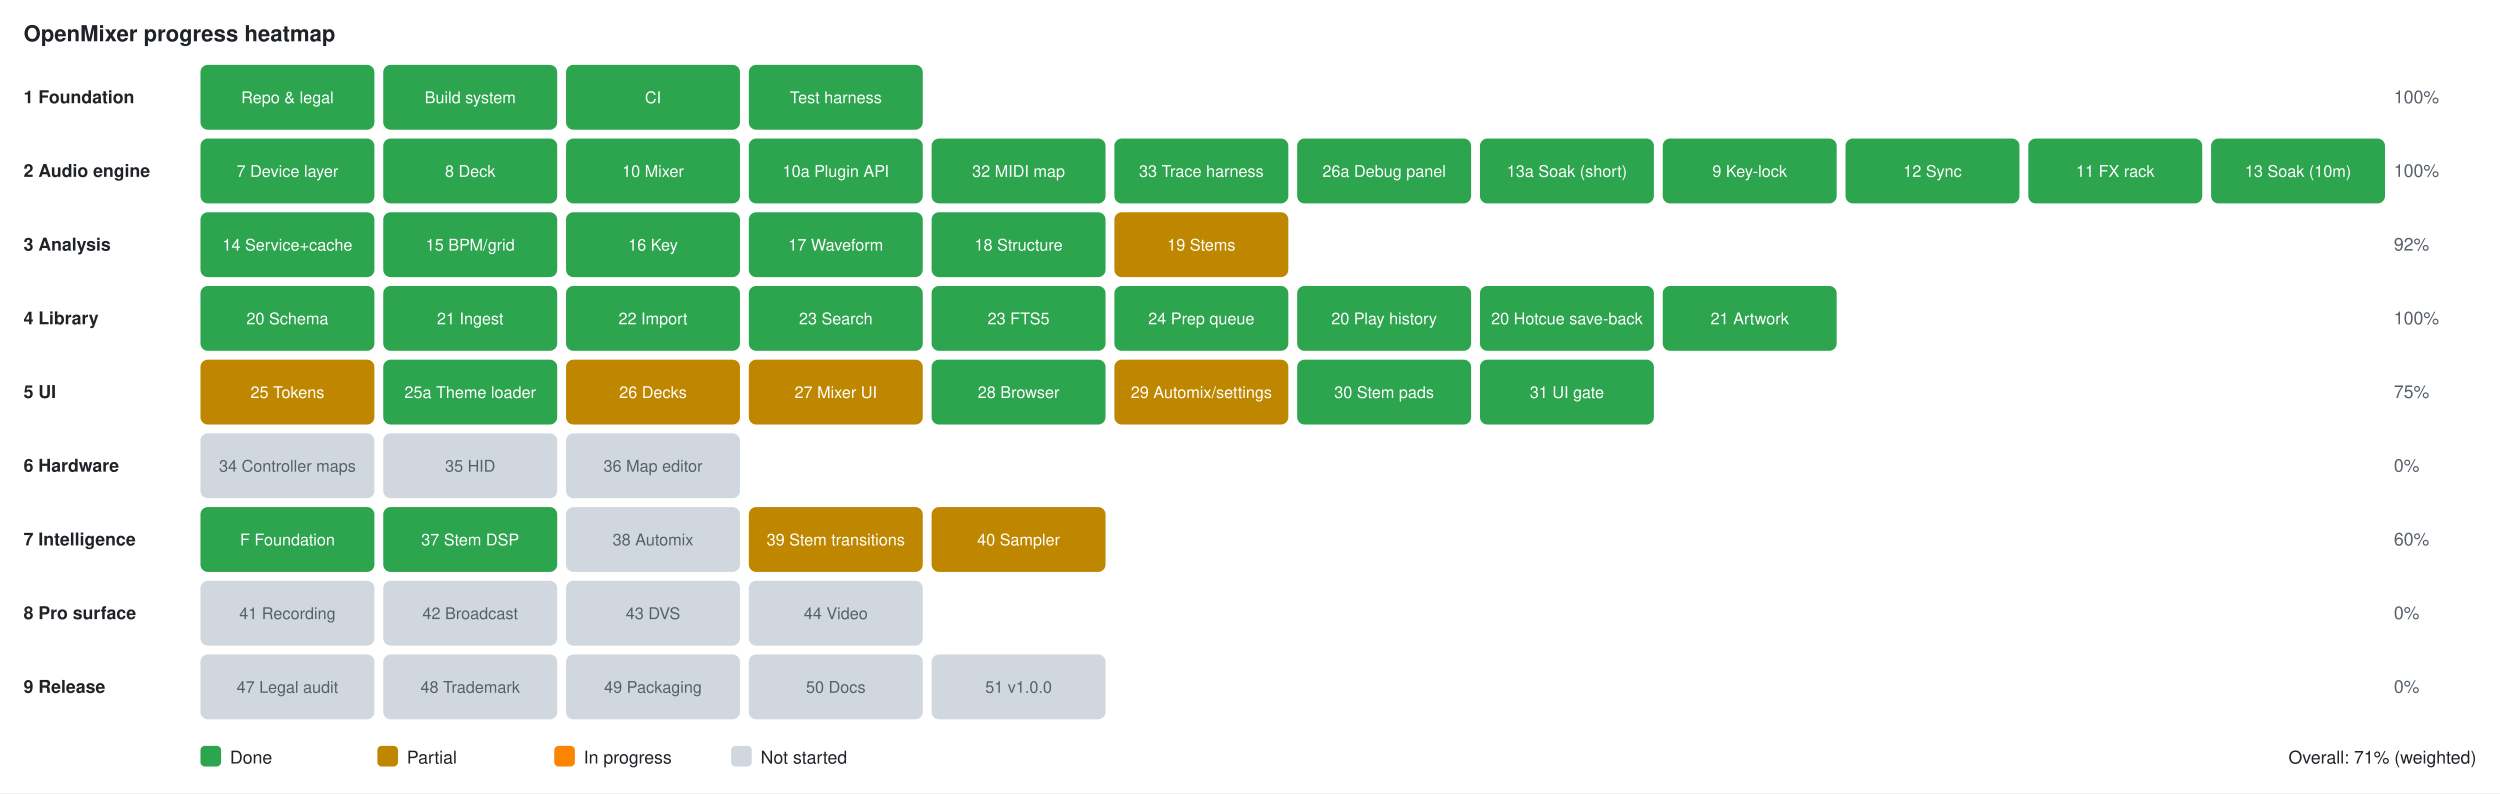
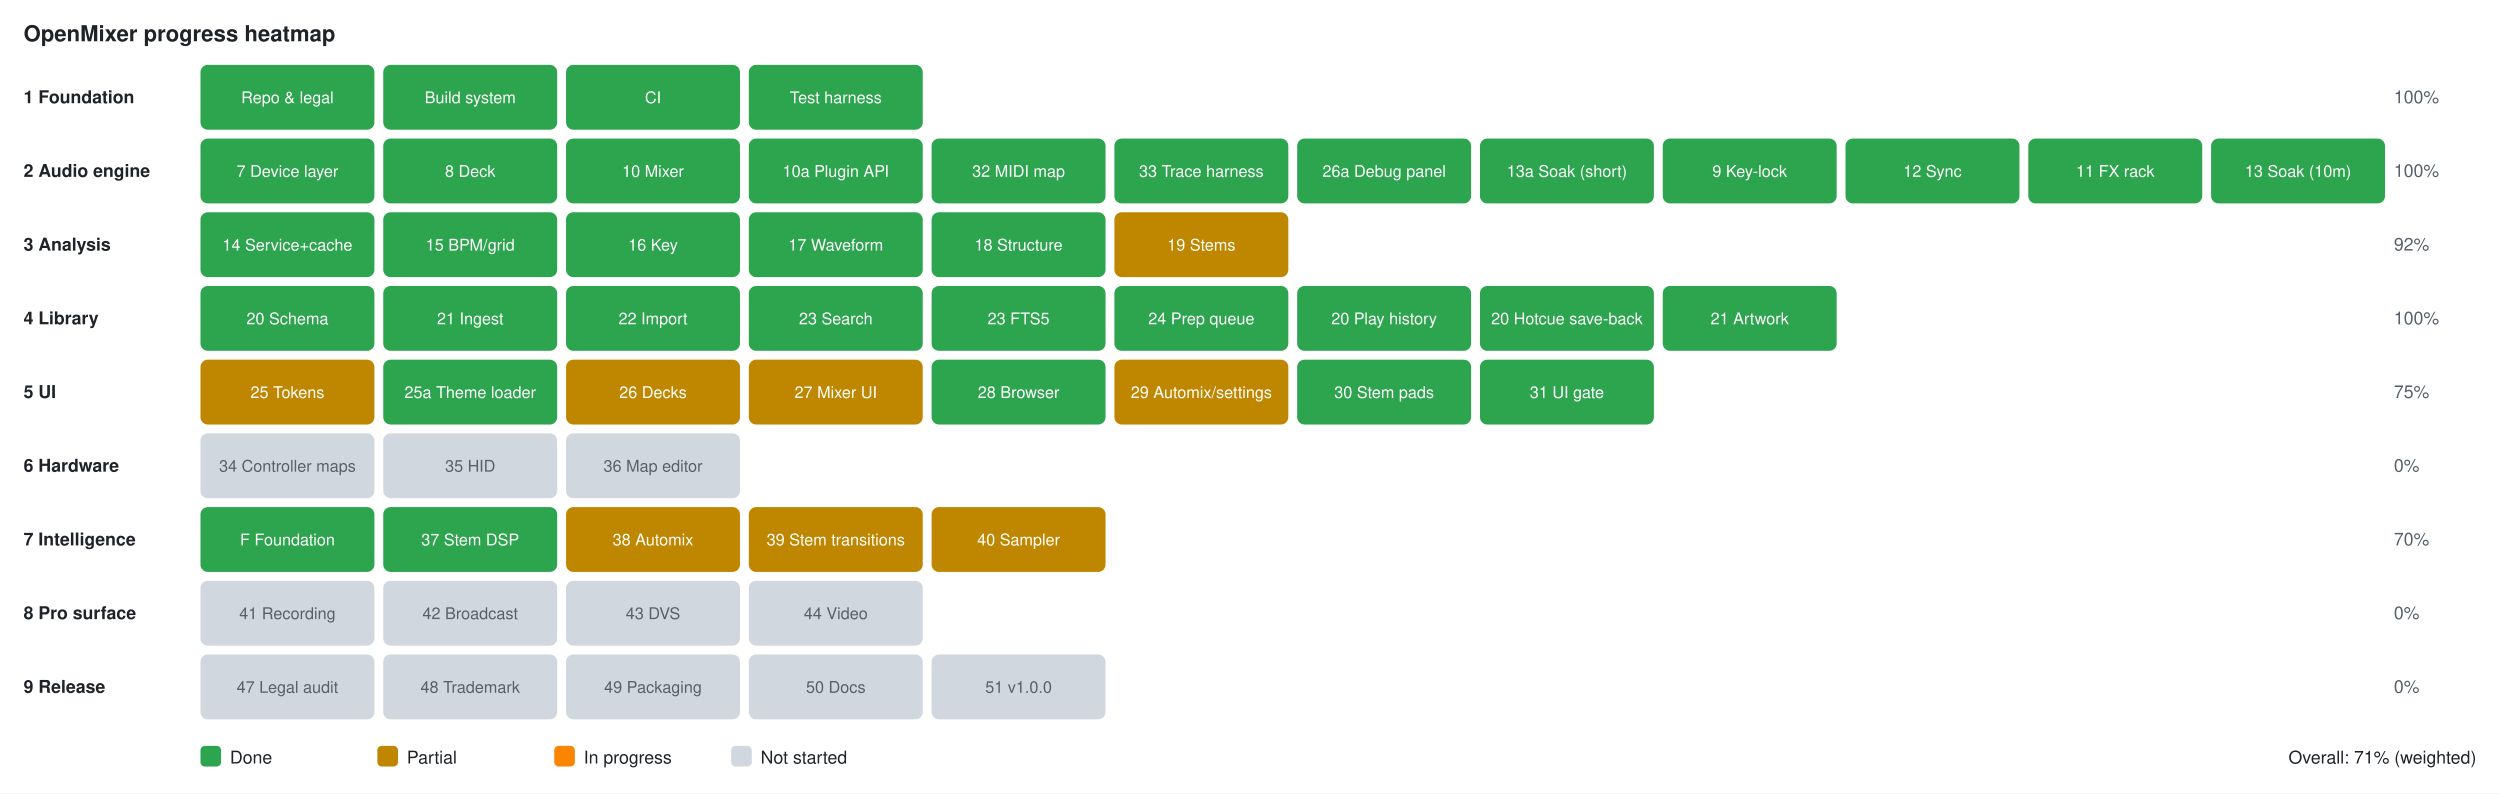
<svg xmlns="http://www.w3.org/2000/svg" width="1696" height="538" viewBox="0 0 1696 538" font-family="-apple-system,Segoe UI,Helvetica,Arial,sans-serif">
  <rect width="100%" height="100%" fill="#ffffff" />
  <text x="16" y="28" font-size="15" font-weight="600" fill="#1f2328">OpenMixer progress heatmap</text>
  <text x="16" y="70.0" font-size="12" font-weight="600" fill="#1f2328">1 Foundation</text>
  <g>
    <rect x="136" y="44" width="118" height="44" rx="5" fill="#2da44e" />
    <text x="195.0" y="70.0" font-size="11" text-anchor="middle" fill="#ffffff">Repo &amp; legal</text>
  </g>
  <g>
    <rect x="260" y="44" width="118" height="44" rx="5" fill="#2da44e" />
    <text x="319.0" y="70.0" font-size="11" text-anchor="middle" fill="#ffffff">Build system</text>
  </g>
  <g>
    <rect x="384" y="44" width="118" height="44" rx="5" fill="#2da44e" />
    <text x="443.0" y="70.0" font-size="11" text-anchor="middle" fill="#ffffff">CI</text>
  </g>
  <g>
    <rect x="508" y="44" width="118" height="44" rx="5" fill="#2da44e" />
    <text x="567.0" y="70.0" font-size="11" text-anchor="middle" fill="#ffffff">Test harness</text>
  </g>
  <text x="1624" y="70.0" font-size="12" fill="#57606a">100%</text>
  <text x="16" y="120.0" font-size="12" font-weight="600" fill="#1f2328">2 Audio engine</text>
  <g>
    <rect x="136" y="94" width="118" height="44" rx="5" fill="#2da44e" />
    <text x="195.0" y="120.0" font-size="11" text-anchor="middle" fill="#ffffff">7 Device layer</text>
  </g>
  <g>
    <rect x="260" y="94" width="118" height="44" rx="5" fill="#2da44e" />
    <text x="319.0" y="120.0" font-size="11" text-anchor="middle" fill="#ffffff">8 Deck</text>
  </g>
  <g>
    <rect x="384" y="94" width="118" height="44" rx="5" fill="#2da44e" />
    <text x="443.0" y="120.0" font-size="11" text-anchor="middle" fill="#ffffff">10 Mixer</text>
  </g>
  <g>
    <rect x="508" y="94" width="118" height="44" rx="5" fill="#2da44e" />
    <text x="567.0" y="120.0" font-size="11" text-anchor="middle" fill="#ffffff">10a Plugin API</text>
  </g>
  <g>
    <rect x="632" y="94" width="118" height="44" rx="5" fill="#2da44e" />
    <text x="691.0" y="120.0" font-size="11" text-anchor="middle" fill="#ffffff">32 MIDI map</text>
  </g>
  <g>
    <rect x="756" y="94" width="118" height="44" rx="5" fill="#2da44e" />
    <text x="815.0" y="120.0" font-size="11" text-anchor="middle" fill="#ffffff">33 Trace harness</text>
  </g>
  <g>
    <rect x="880" y="94" width="118" height="44" rx="5" fill="#2da44e" />
    <text x="939.0" y="120.0" font-size="11" text-anchor="middle" fill="#ffffff">26a Debug panel</text>
  </g>
  <g>
    <rect x="1004" y="94" width="118" height="44" rx="5" fill="#2da44e" />
    <text x="1063.0" y="120.0" font-size="11" text-anchor="middle" fill="#ffffff">13a Soak (short)</text>
  </g>
  <g>
    <rect x="1128" y="94" width="118" height="44" rx="5" fill="#2da44e" />
    <text x="1187.0" y="120.0" font-size="11" text-anchor="middle" fill="#ffffff">9 Key-lock</text>
  </g>
  <g>
    <rect x="1252" y="94" width="118" height="44" rx="5" fill="#2da44e" />
    <text x="1311.0" y="120.0" font-size="11" text-anchor="middle" fill="#ffffff">12 Sync</text>
  </g>
  <g>
    <rect x="1376" y="94" width="118" height="44" rx="5" fill="#2da44e" />
    <text x="1435.0" y="120.0" font-size="11" text-anchor="middle" fill="#ffffff">11 FX rack</text>
  </g>
  <g>
    <rect x="1500" y="94" width="118" height="44" rx="5" fill="#2da44e" />
    <text x="1559.0" y="120.0" font-size="11" text-anchor="middle" fill="#ffffff">13 Soak (10m)</text>
  </g>
  <text x="1624" y="120.0" font-size="12" fill="#57606a">100%</text>
  <text x="16" y="170.0" font-size="12" font-weight="600" fill="#1f2328">3 Analysis</text>
  <g>
    <rect x="136" y="144" width="118" height="44" rx="5" fill="#2da44e" />
    <text x="195.0" y="170.0" font-size="11" text-anchor="middle" fill="#ffffff">14 Service+cache</text>
  </g>
  <g>
    <rect x="260" y="144" width="118" height="44" rx="5" fill="#2da44e" />
    <text x="319.0" y="170.0" font-size="11" text-anchor="middle" fill="#ffffff">15 BPM/grid</text>
  </g>
  <g>
    <rect x="384" y="144" width="118" height="44" rx="5" fill="#2da44e" />
    <text x="443.0" y="170.0" font-size="11" text-anchor="middle" fill="#ffffff">16 Key</text>
  </g>
  <g>
    <rect x="508" y="144" width="118" height="44" rx="5" fill="#2da44e" />
    <text x="567.0" y="170.0" font-size="11" text-anchor="middle" fill="#ffffff">17 Waveform</text>
  </g>
  <g>
    <rect x="632" y="144" width="118" height="44" rx="5" fill="#2da44e" />
    <text x="691.0" y="170.0" font-size="11" text-anchor="middle" fill="#ffffff">18 Structure</text>
  </g>
  <g>
    <rect x="756" y="144" width="118" height="44" rx="5" fill="#bf8700" />
    <text x="815.0" y="170.0" font-size="11" text-anchor="middle" fill="#ffffff">19 Stems</text>
  </g>
  <text x="1624" y="170.0" font-size="12" fill="#57606a">92%</text>
  <text x="16" y="220.0" font-size="12" font-weight="600" fill="#1f2328">4 Library</text>
  <g>
    <rect x="136" y="194" width="118" height="44" rx="5" fill="#2da44e" />
    <text x="195.0" y="220.0" font-size="11" text-anchor="middle" fill="#ffffff">20 Schema</text>
  </g>
  <g>
    <rect x="260" y="194" width="118" height="44" rx="5" fill="#2da44e" />
    <text x="319.0" y="220.0" font-size="11" text-anchor="middle" fill="#ffffff">21 Ingest</text>
  </g>
  <g>
    <rect x="384" y="194" width="118" height="44" rx="5" fill="#2da44e" />
    <text x="443.0" y="220.0" font-size="11" text-anchor="middle" fill="#ffffff">22 Import</text>
  </g>
  <g>
    <rect x="508" y="194" width="118" height="44" rx="5" fill="#2da44e" />
    <text x="567.0" y="220.0" font-size="11" text-anchor="middle" fill="#ffffff">23 Search</text>
  </g>
  <g>
    <rect x="632" y="194" width="118" height="44" rx="5" fill="#2da44e" />
    <text x="691.0" y="220.0" font-size="11" text-anchor="middle" fill="#ffffff">23 FTS5</text>
  </g>
  <g>
    <rect x="756" y="194" width="118" height="44" rx="5" fill="#2da44e" />
    <text x="815.0" y="220.0" font-size="11" text-anchor="middle" fill="#ffffff">24 Prep queue</text>
  </g>
  <g>
    <rect x="880" y="194" width="118" height="44" rx="5" fill="#2da44e" />
    <text x="939.0" y="220.0" font-size="11" text-anchor="middle" fill="#ffffff">20 Play history</text>
  </g>
  <g>
    <rect x="1004" y="194" width="118" height="44" rx="5" fill="#2da44e" />
    <text x="1063.0" y="220.0" font-size="11" text-anchor="middle" fill="#ffffff">20 Hotcue save-back</text>
  </g>
  <g>
    <rect x="1128" y="194" width="118" height="44" rx="5" fill="#2da44e" />
    <text x="1187.0" y="220.0" font-size="11" text-anchor="middle" fill="#ffffff">21 Artwork</text>
  </g>
  <text x="1624" y="220.0" font-size="12" fill="#57606a">100%</text>
  <text x="16" y="270.0" font-size="12" font-weight="600" fill="#1f2328">5 UI</text>
  <g>
    <rect x="136" y="244" width="118" height="44" rx="5" fill="#bf8700" />
    <text x="195.0" y="270.0" font-size="11" text-anchor="middle" fill="#ffffff">25 Tokens</text>
  </g>
  <g>
    <rect x="260" y="244" width="118" height="44" rx="5" fill="#2da44e" />
    <text x="319.0" y="270.0" font-size="11" text-anchor="middle" fill="#ffffff">25a Theme loader</text>
  </g>
  <g>
    <rect x="384" y="244" width="118" height="44" rx="5" fill="#bf8700" />
    <text x="443.0" y="270.0" font-size="11" text-anchor="middle" fill="#ffffff">26 Decks</text>
  </g>
  <g>
    <rect x="508" y="244" width="118" height="44" rx="5" fill="#bf8700" />
    <text x="567.0" y="270.0" font-size="11" text-anchor="middle" fill="#ffffff">27 Mixer UI</text>
  </g>
  <g>
    <rect x="632" y="244" width="118" height="44" rx="5" fill="#2da44e" />
    <text x="691.0" y="270.0" font-size="11" text-anchor="middle" fill="#ffffff">28 Browser</text>
  </g>
  <g>
    <rect x="756" y="244" width="118" height="44" rx="5" fill="#bf8700" />
    <text x="815.0" y="270.0" font-size="11" text-anchor="middle" fill="#ffffff">29 Automix/settings</text>
  </g>
  <g>
    <rect x="880" y="244" width="118" height="44" rx="5" fill="#2da44e" />
    <text x="939.0" y="270.0" font-size="11" text-anchor="middle" fill="#ffffff">30 Stem pads</text>
  </g>
  <g>
    <rect x="1004" y="244" width="118" height="44" rx="5" fill="#2da44e" />
    <text x="1063.0" y="270.0" font-size="11" text-anchor="middle" fill="#ffffff">31 UI gate</text>
  </g>
  <text x="1624" y="270.0" font-size="12" fill="#57606a">75%</text>
  <text x="16" y="320.0" font-size="12" font-weight="600" fill="#1f2328">6 Hardware</text>
  <g>
    <rect x="136" y="294" width="118" height="44" rx="5" fill="#d0d7de" />
    <text x="195.0" y="320.0" font-size="11" text-anchor="middle" fill="#57606a">34 Controller maps</text>
  </g>
  <g>
    <rect x="260" y="294" width="118" height="44" rx="5" fill="#d0d7de" />
    <text x="319.0" y="320.0" font-size="11" text-anchor="middle" fill="#57606a">35 HID</text>
  </g>
  <g>
    <rect x="384" y="294" width="118" height="44" rx="5" fill="#d0d7de" />
    <text x="443.0" y="320.0" font-size="11" text-anchor="middle" fill="#57606a">36 Map editor</text>
  </g>
  <text x="1624" y="320.0" font-size="12" fill="#57606a">0%</text>
  <text x="16" y="370.0" font-size="12" font-weight="600" fill="#1f2328">7 Intelligence</text>
  <g>
    <rect x="136" y="344" width="118" height="44" rx="5" fill="#2da44e" />
    <text x="195.0" y="370.0" font-size="11" text-anchor="middle" fill="#ffffff">F Foundation</text>
  </g>
  <g>
    <rect x="260" y="344" width="118" height="44" rx="5" fill="#2da44e" />
    <text x="319.0" y="370.0" font-size="11" text-anchor="middle" fill="#ffffff">37 Stem DSP</text>
  </g>
  <g>
-     <rect x="384" y="344" width="118" height="44" rx="5" fill="#d0d7de" />
-     <text x="443.0" y="370.0" font-size="11" text-anchor="middle" fill="#57606a">38 Automix</text>
+     <rect x="384" y="344" width="118" height="44" rx="5" fill="#bf8700" />
+     <text x="443.0" y="370.0" font-size="11" text-anchor="middle" fill="#ffffff">38 Automix</text>
  </g>
  <g>
    <rect x="508" y="344" width="118" height="44" rx="5" fill="#bf8700" />
    <text x="567.0" y="370.0" font-size="11" text-anchor="middle" fill="#ffffff">39 Stem transitions</text>
  </g>
  <g>
    <rect x="632" y="344" width="118" height="44" rx="5" fill="#bf8700" />
    <text x="691.0" y="370.0" font-size="11" text-anchor="middle" fill="#ffffff">40 Sampler</text>
  </g>
-   <text x="1624" y="370.0" font-size="12" fill="#57606a">60%</text>
+   <text x="1624" y="370.0" font-size="12" fill="#57606a">70%</text>
  <text x="16" y="420.0" font-size="12" font-weight="600" fill="#1f2328">8 Pro surface</text>
  <g>
    <rect x="136" y="394" width="118" height="44" rx="5" fill="#d0d7de" />
    <text x="195.0" y="420.0" font-size="11" text-anchor="middle" fill="#57606a">41 Recording</text>
  </g>
  <g>
    <rect x="260" y="394" width="118" height="44" rx="5" fill="#d0d7de" />
    <text x="319.0" y="420.0" font-size="11" text-anchor="middle" fill="#57606a">42 Broadcast</text>
  </g>
  <g>
    <rect x="384" y="394" width="118" height="44" rx="5" fill="#d0d7de" />
    <text x="443.0" y="420.0" font-size="11" text-anchor="middle" fill="#57606a">43 DVS</text>
  </g>
  <g>
    <rect x="508" y="394" width="118" height="44" rx="5" fill="#d0d7de" />
    <text x="567.0" y="420.0" font-size="11" text-anchor="middle" fill="#57606a">44 Video</text>
  </g>
  <text x="1624" y="420.0" font-size="12" fill="#57606a">0%</text>
  <text x="16" y="470.0" font-size="12" font-weight="600" fill="#1f2328">9 Release</text>
  <g>
    <rect x="136" y="444" width="118" height="44" rx="5" fill="#d0d7de" />
    <text x="195.0" y="470.0" font-size="11" text-anchor="middle" fill="#57606a">47 Legal audit</text>
  </g>
  <g>
    <rect x="260" y="444" width="118" height="44" rx="5" fill="#d0d7de" />
    <text x="319.0" y="470.0" font-size="11" text-anchor="middle" fill="#57606a">48 Trademark</text>
  </g>
  <g>
    <rect x="384" y="444" width="118" height="44" rx="5" fill="#d0d7de" />
    <text x="443.0" y="470.0" font-size="11" text-anchor="middle" fill="#57606a">49 Packaging</text>
  </g>
  <g>
    <rect x="508" y="444" width="118" height="44" rx="5" fill="#d0d7de" />
    <text x="567.0" y="470.0" font-size="11" text-anchor="middle" fill="#57606a">50 Docs</text>
  </g>
  <g>
    <rect x="632" y="444" width="118" height="44" rx="5" fill="#d0d7de" />
    <text x="691.0" y="470.0" font-size="11" text-anchor="middle" fill="#57606a">51 v1.0.0</text>
  </g>
  <text x="1624" y="470.0" font-size="12" fill="#57606a">0%</text>
  <rect x="136" y="506" width="14" height="14" rx="3" fill="#2da44e" />
  <text x="156" y="518" font-size="12" fill="#1f2328">Done</text>
  <rect x="256" y="506" width="14" height="14" rx="3" fill="#bf8700" />
  <text x="276" y="518" font-size="12" fill="#1f2328">Partial</text>
  <rect x="376" y="506" width="14" height="14" rx="3" fill="#fb8500" />
  <text x="396" y="518" font-size="12" fill="#1f2328">In progress</text>
  <rect x="496" y="506" width="14" height="14" rx="3" fill="#d0d7de" />
  <text x="516" y="518" font-size="12" fill="#1f2328">Not started</text>
  <text x="1680" y="518" font-size="12" text-anchor="end" fill="#1f2328">Overall: 71% (weighted)</text>
</svg>
